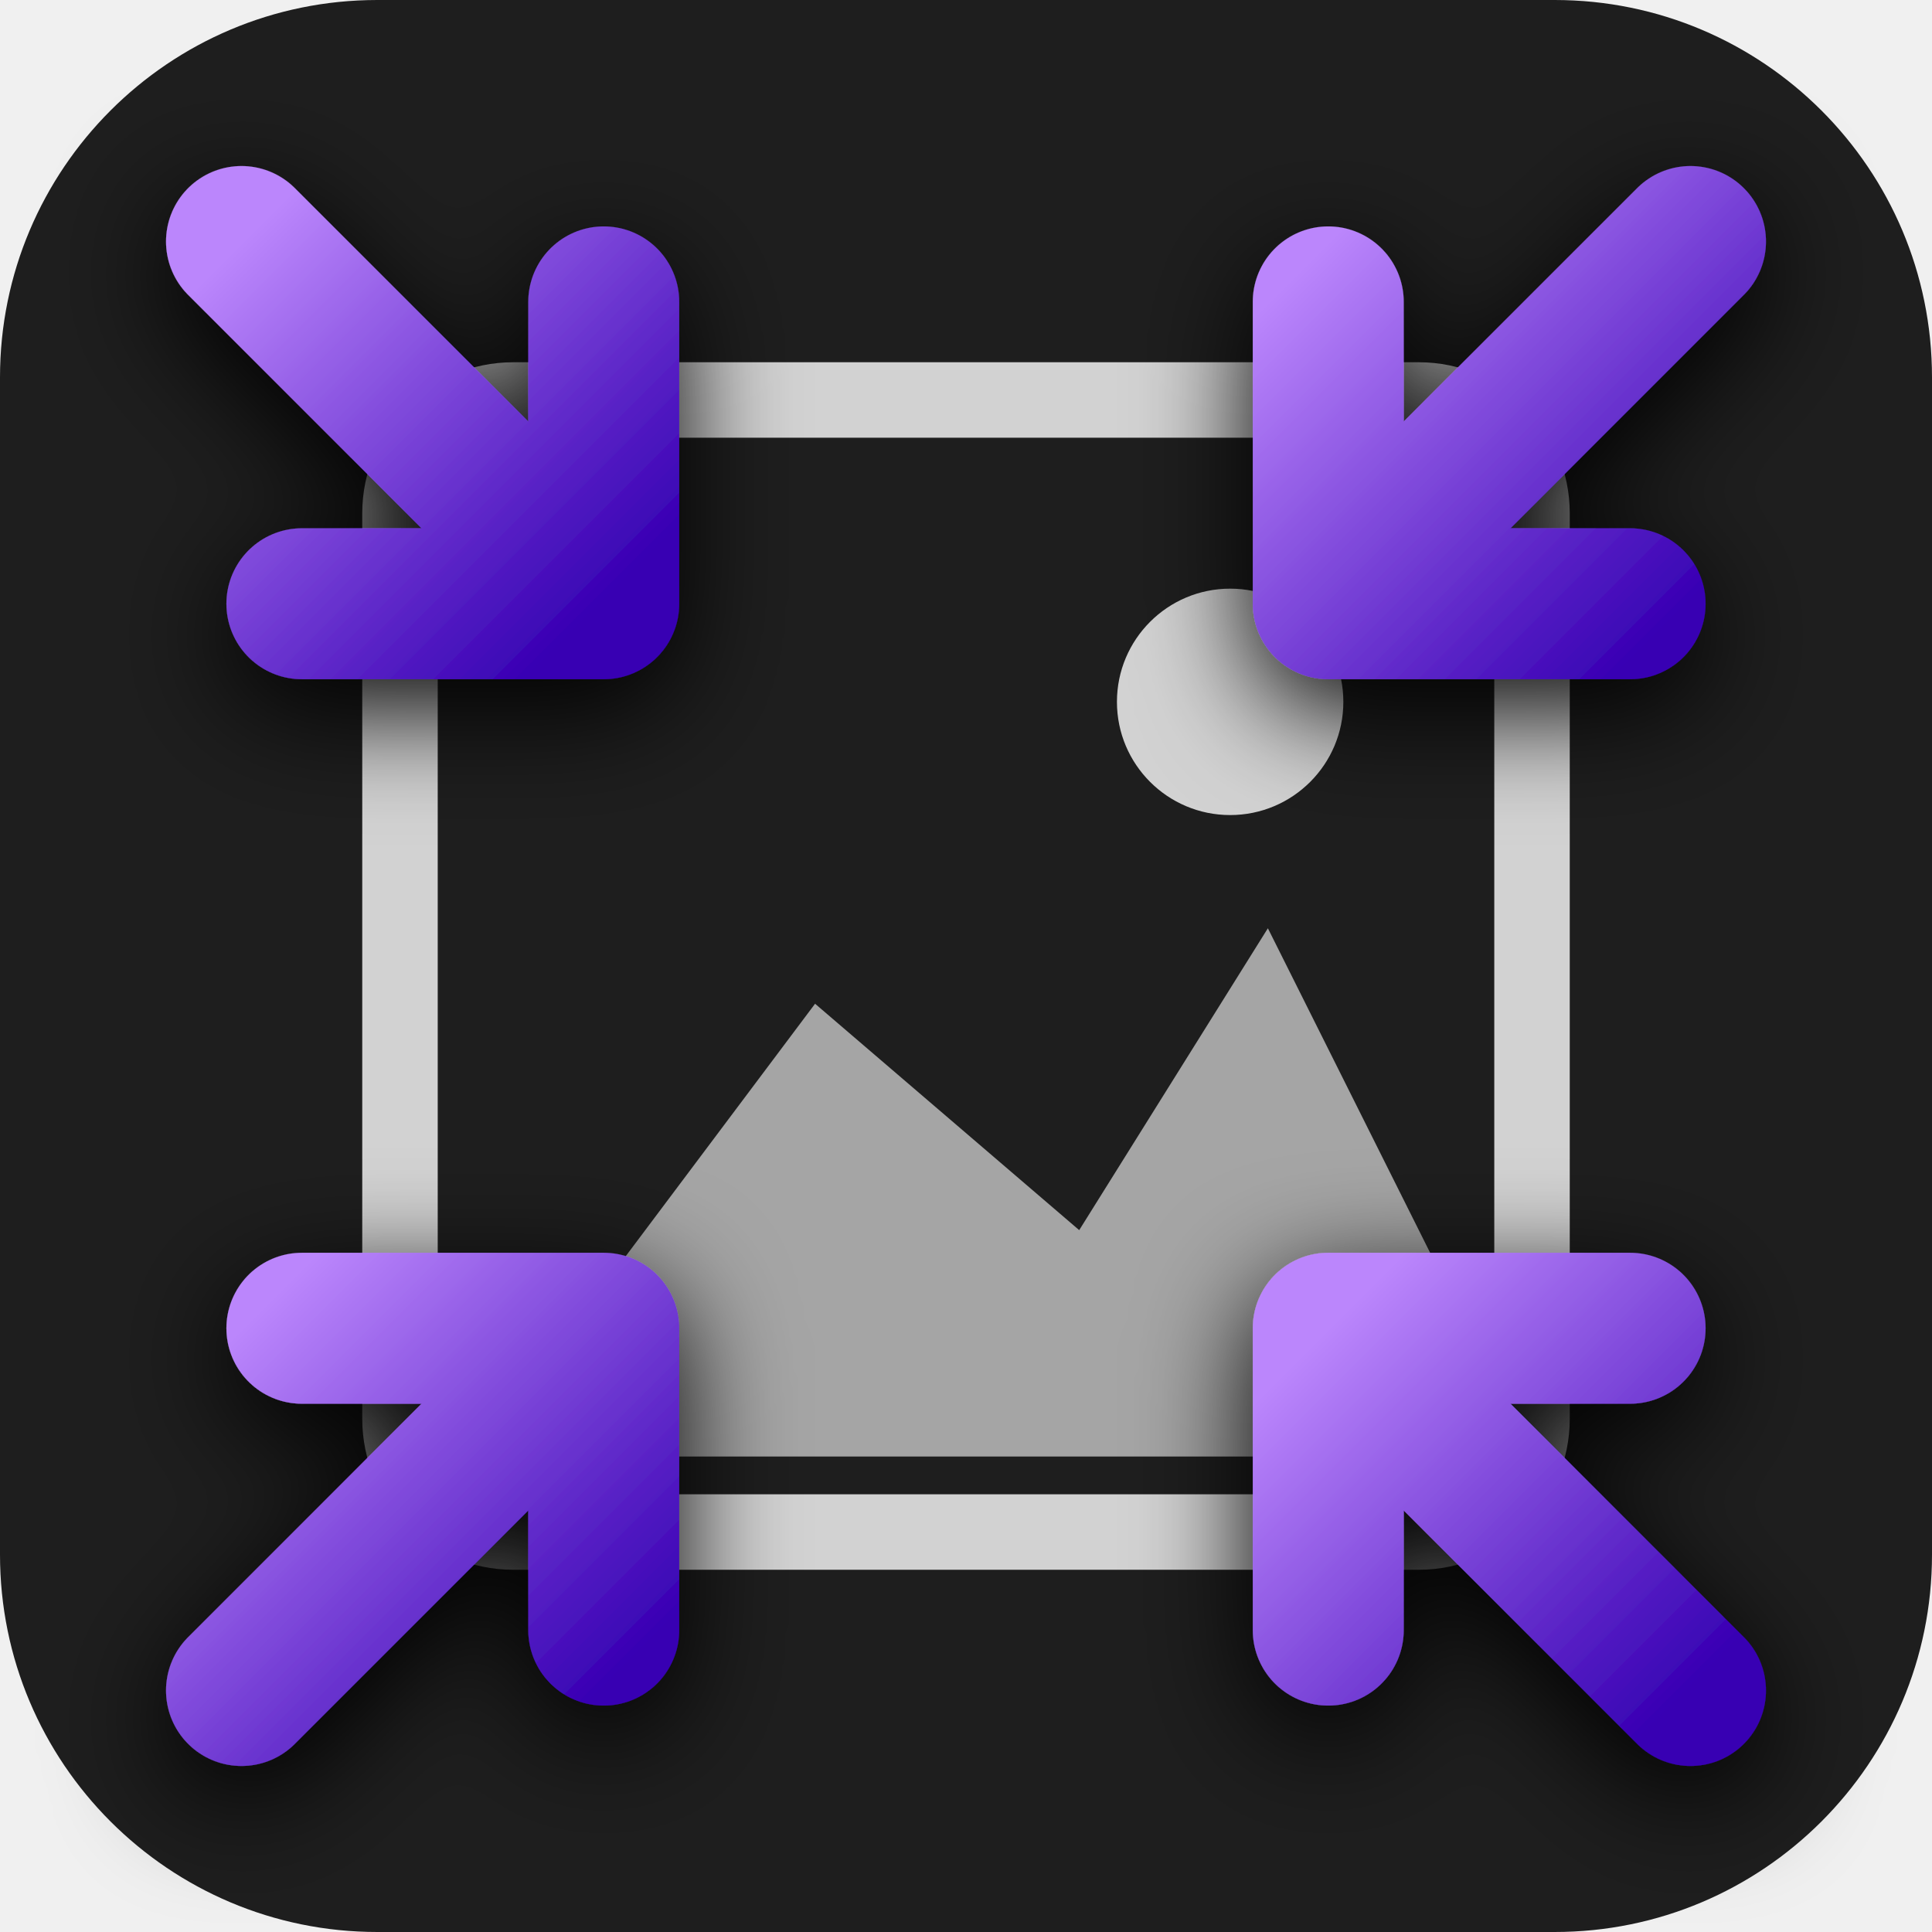
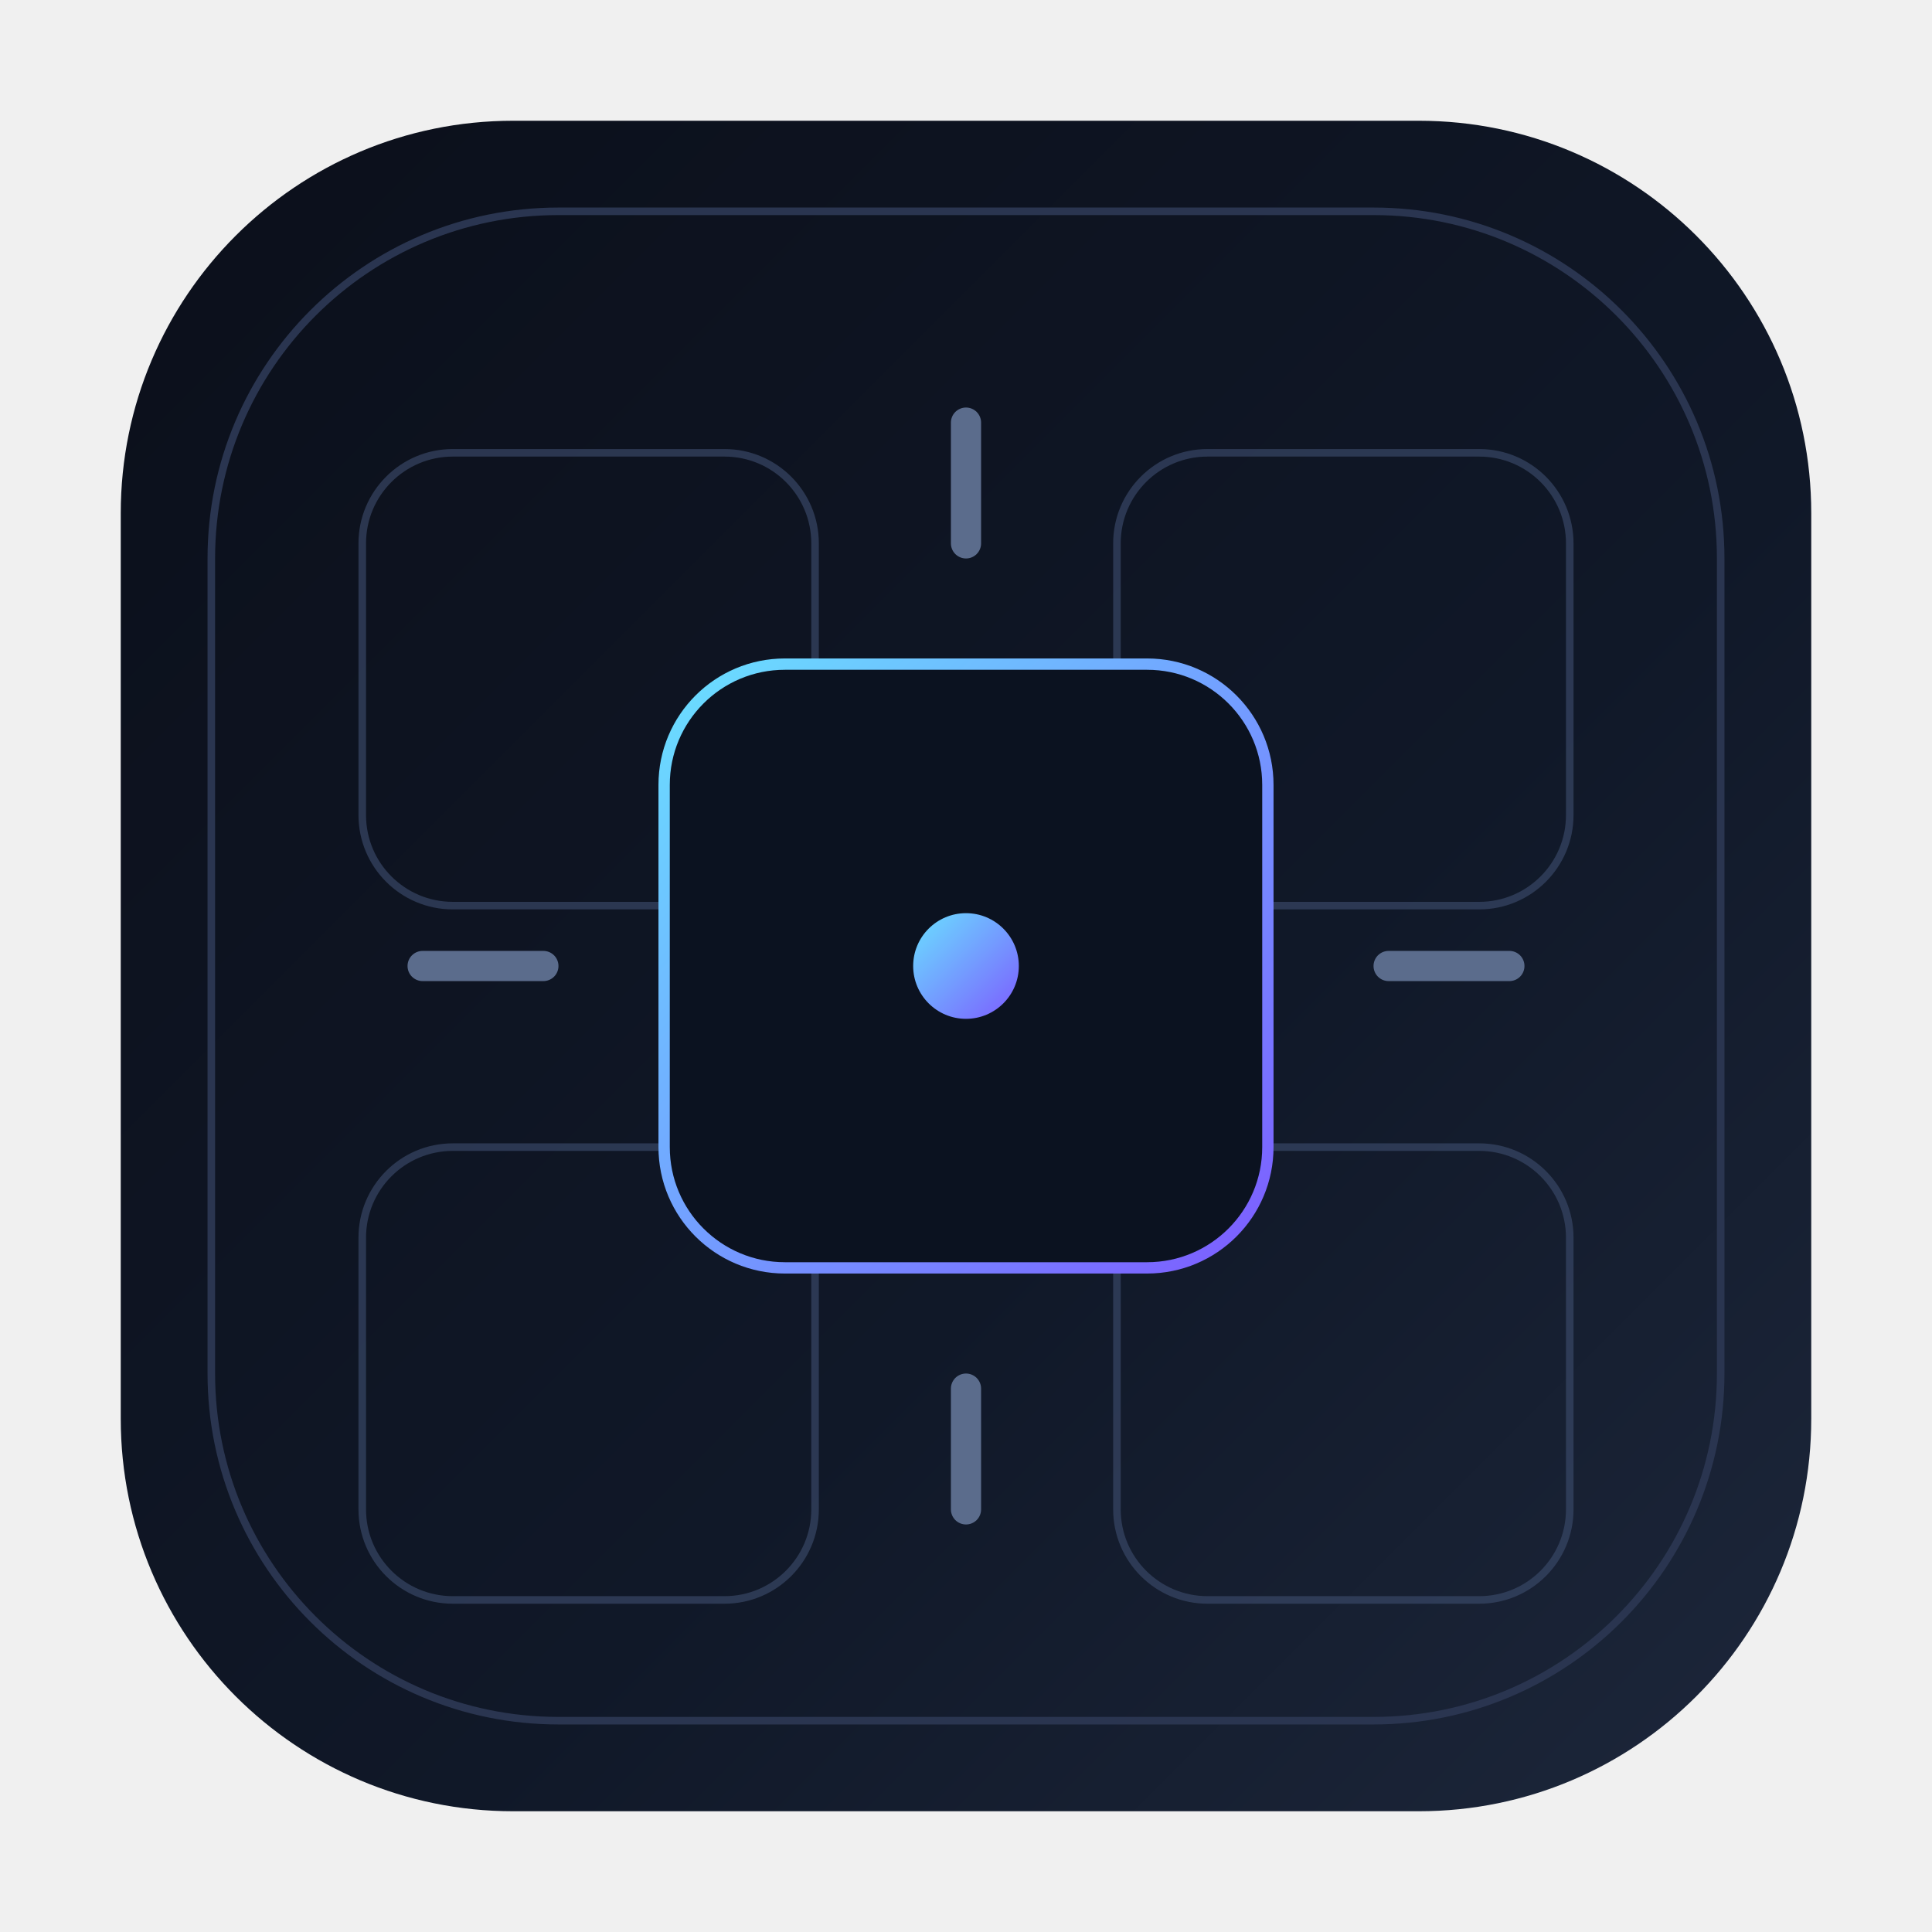
- <svg xmlns="http://www.w3.org/2000/svg" viewBox="0 0 512 512" fill="none">
+ <svg xmlns="http://www.w3.org/2000/svg" width="512" height="512" viewBox="0 0 512 512" fill="none">
  <defs>
-     <linearGradient id="mainGradient" x1="0%" y1="0%" x2="100%" y2="100%">
-       <stop offset="0%" style="stop-color:#bb86fc;stop-opacity:1" />
-       <stop offset="100%" style="stop-color:#3700b3;stop-opacity:1" />
+     <linearGradient id="bg" x1="0" y1="0" x2="1" y2="1">
+       <stop offset="0%" stop-color="#0B0F1A" />
+       <stop offset="60%" stop-color="#101828" />
+       <stop offset="100%" stop-color="#1D273B" />
    </linearGradient>
-     <filter id="shadow" x="-20%" y="-20%" width="140%" height="140%">
-       <feGaussianBlur in="SourceAlpha" stdDeviation="15" result="blur" />
-       <feOffset in="blur" dx="0" dy="8" result="offsetBlur" />
-       <feMerge>
-         <feMergeNode in="offsetBlur" />
-         <feMergeNode in="SourceGraphic" />
-       </feMerge>
-     </filter>
+     <linearGradient id="accent" x1="0" y1="0" x2="1" y2="1">
+       <stop offset="0%" stop-color="#6AE0FF" />
+       <stop offset="100%" stop-color="#7C5CFF" />
+     </linearGradient>
  </defs>
-   <rect width="512" height="512" rx="100" fill="#1e1e1e" />
-   <g transform="translate(106, 106)">
-     <rect x="0" y="0" width="300" height="300" rx="30" stroke="#ffffff" stroke-width="20" fill="none" opacity="0.8" />
-     <circle cx="220" cy="80" r="30" fill="#ffffff" opacity="0.8" />
-     <path d="M20 280 L110 160 L180 220 L230 140 L300 280 Z" fill="#ffffff" opacity="0.6" stroke-linejoin="round" />
+   <rect x="32" y="32" width="448" height="448" rx="104" fill="url(#bg)" />
+   <rect x="56" y="56" width="400" height="400" rx="92" stroke="#2A3550" stroke-width="2" />
+   <g opacity="0.65">
+     <rect x="96" y="120" width="120" height="120" rx="24" stroke="#3B4A6A" stroke-width="2" />
+     <rect x="296" y="120" width="120" height="120" rx="24" stroke="#3B4A6A" stroke-width="2" />
+     <rect x="96" y="304" width="120" height="120" rx="24" stroke="#3B4A6A" stroke-width="2" />
+     <rect x="296" y="304" width="120" height="120" rx="24" stroke="#3B4A6A" stroke-width="2" />
  </g>
-   <g filter="url(#shadow)">
-     <path d="M64 64 L160 160 M160 160 L160 80 M160 160 L80 160" stroke="url(#mainGradient)" stroke-width="40" stroke-linecap="round" stroke-linejoin="round" />
-     <path d="M448 448 L352 352 M352 352 L352 432 M352 352 L432 352" stroke="url(#mainGradient)" stroke-width="40" stroke-linecap="round" stroke-linejoin="round" />
-     <path d="M448 64 L352 160 M352 160 L432 160 M352 160 L352 80" stroke="url(#mainGradient)" stroke-width="40" stroke-linecap="round" stroke-linejoin="round" />
-     <path d="M64 448 L160 352 M160 352 L80 352 M160 352 L160 432" stroke="url(#mainGradient)" stroke-width="40" stroke-linecap="round" stroke-linejoin="round" />
-   </g>
+   <rect x="176" y="176" width="160" height="160" rx="32" fill="#0B1220" stroke="url(#accent)" stroke-width="3" />
+   <path d="M208 256H304" stroke="url(#accent)" stroke-width="14" stroke-linecap="round" />
+   <path d="M256 208V304" stroke="url(#accent)" stroke-width="14" stroke-linecap="round" />
+   <path d="M144 256H112" stroke="#5B6C8C" stroke-width="8" stroke-linecap="round" />
+   <path d="M400 256H368" stroke="#5B6C8C" stroke-width="8" stroke-linecap="round" />
+   <path d="M256 144V112" stroke="#5B6C8C" stroke-width="8" stroke-linecap="round" />
+   <path d="M256 400V368" stroke="#5B6C8C" stroke-width="8" stroke-linecap="round" />
+   <circle cx="256" cy="256" r="14" fill="url(#accent)" />
</svg>
